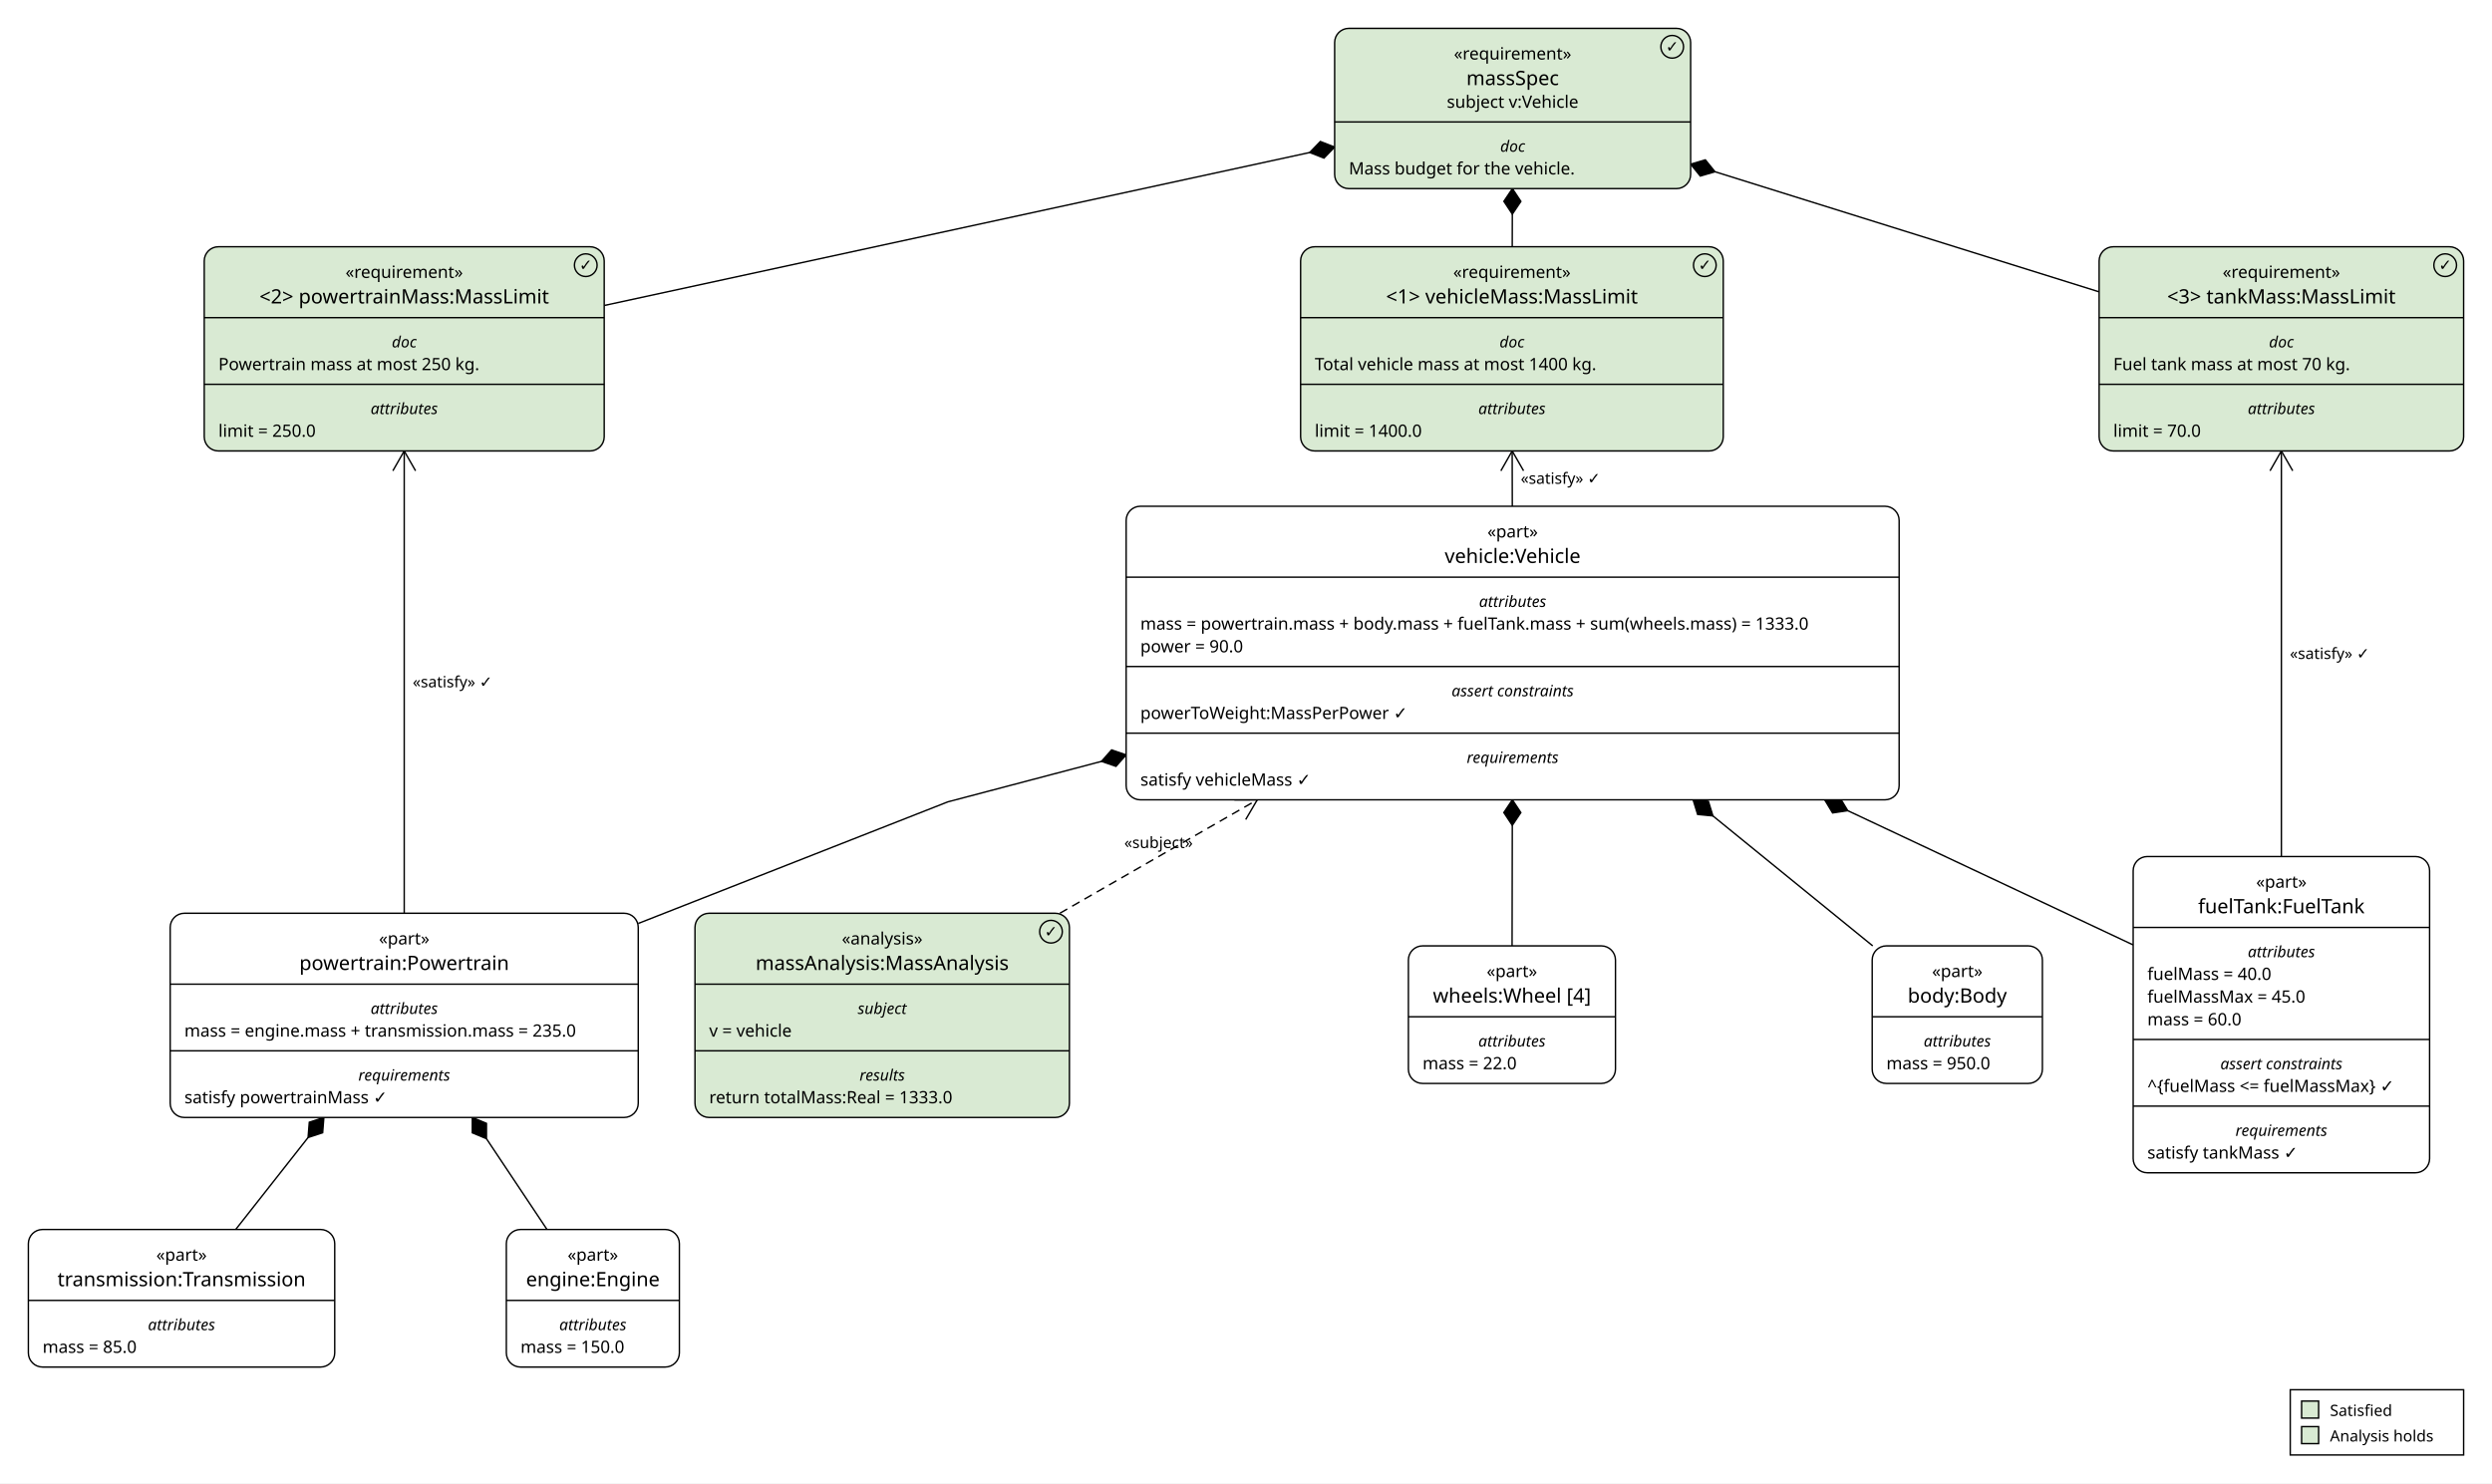
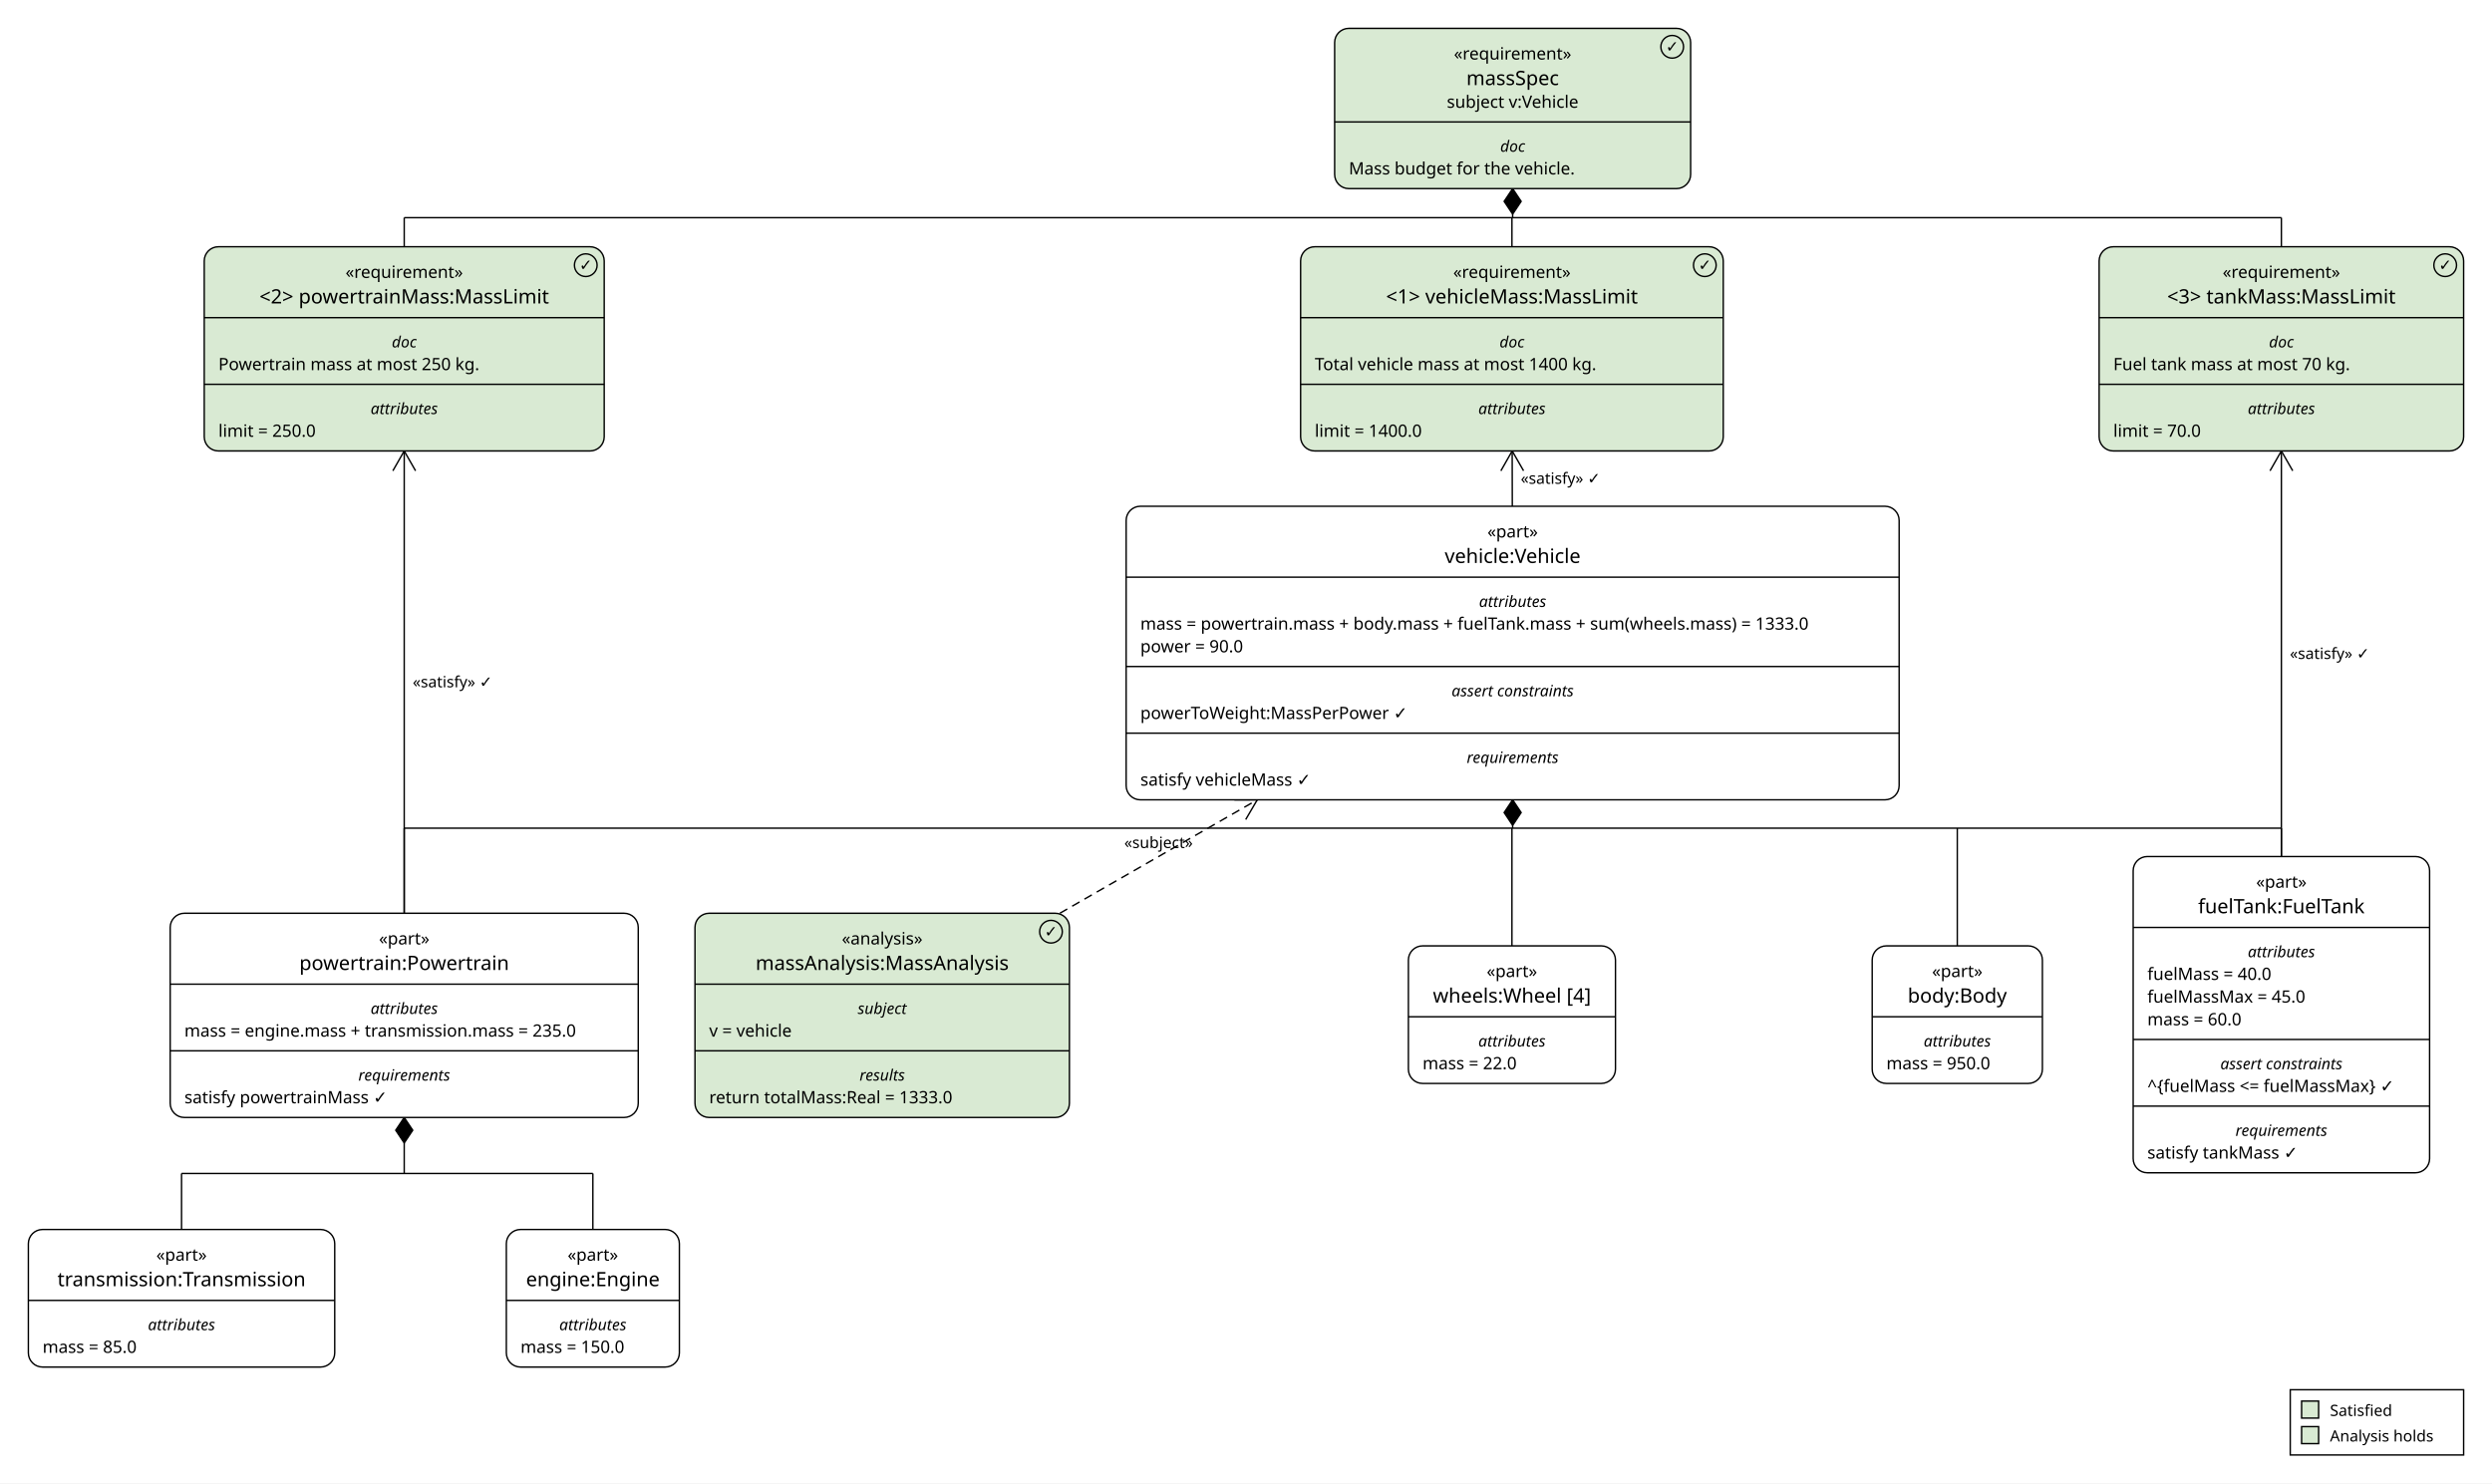
<svg xmlns="http://www.w3.org/2000/svg" width="1757" height="1046" viewBox="0 0 1757 1046" font-family="sans-serif">
  <rect x="0" y="0" width="1757" height="1046" fill="#ffffff" />
-   <polyline points="923.41,107.54 426,215.42" fill="none" stroke="#000000" />
-   <polygon points="941,103.72 930.93,99.76 923.41,107.54 933.48,111.49" fill="#000000" stroke="#000000" />
-   <polyline points="1209.18,121.12 1480,205.81" fill="none" stroke="#000000" />
-   <polygon points="1192,115.75 1198.8,124.16 1209.18,121.12 1202.38,112.71" fill="#000000" stroke="#000000" />
-   <polyline points="1066.28,151 1066.21,174" fill="none" stroke="#000000" />
-   <polygon points="1066.33,133 1060.31,141.98 1066.28,151 1072.31,142.02" fill="#000000" stroke="#000000" />
-   <polyline points="1207.71,575.36 1320.37,667" fill="none" stroke="#000000" />
-   <polygon points="1193.74,564 1196.94,574.33 1207.71,575.36 1204.51,565.02" fill="#000000" stroke="#000000" />
-   <polyline points="1302.78,571.66 1504,666.33" fill="none" stroke="#000000" />
-   <polygon points="1286.49,564 1292.08,573.26 1302.78,571.66 1297.19,562.4" fill="#000000" stroke="#000000" />
-   <polyline points="776.59,536.9 668.29,565.44 450,651.19" fill="none" stroke="#000000" />
-   <polygon points="794,532.31 783.77,528.8 776.59,536.9 786.83,540.41" fill="#000000" stroke="#000000" />
-   <polyline points="342.98,802.98 385.67,867" fill="none" stroke="#000000" />
-   <polygon points="333,788 333,798.82 342.98,802.98 342.98,792.16" fill="#000000" stroke="#000000" />
-   <polyline points="217.21,802.15 166.17,867" fill="none" stroke="#000000" />
-   <polygon points="228.34,788 218.06,791.36 217.21,802.15 227.49,798.78" fill="#000000" stroke="#000000" />
-   <polyline points="1066.26,582 1066.1,667" fill="none" stroke="#000000" />
-   <polygon points="1066.3,564 1060.28,572.99 1066.26,582 1072.28,573.01" fill="#000000" stroke="#000000" />
+   <polygon points="1066.5,133 1060.5,142 1066.5,151 1072.5,142" fill="#000000" stroke="#000000" />
+   <polyline points="1066.5,151 1066.5,153.5" fill="none" stroke="#000000" />
+   <polyline points="285,153.5 1608.5,153.5" fill="none" stroke="#000000" />
+   <polygon points="1066.5,564 1060.5,573 1066.5,582 1072.5,573" fill="#000000" stroke="#000000" />
+   <polyline points="1066.5,582 1066.5,584" fill="none" stroke="#000000" />
+   <polyline points="285,584 1608.5,584" fill="none" stroke="#000000" />
+   <polygon points="285,788 279,797 285,806 291,797" fill="#000000" stroke="#000000" />
+   <polyline points="285,806 285,827.5" fill="none" stroke="#000000" />
+   <polyline points="128,827.5 418,827.5" fill="none" stroke="#000000" />
+   <polyline points="285,153.5 285,174" fill="none" stroke="#000000" />
+   <polyline points="1608.5,153.5 1608.5,174" fill="none" stroke="#000000" />
+   <polyline points="1066,153.5 1066,174" fill="none" stroke="#000000" />
+   <polyline points="1380,584 1380,667" fill="none" stroke="#000000" />
+   <polyline points="1608.5,584 1608.5,604" fill="none" stroke="#000000" />
+   <polyline points="285,584 285,644" fill="none" stroke="#000000" />
+   <polyline points="418,827.5 418,867" fill="none" stroke="#000000" />
+   <polyline points="128,827.5 128,867" fill="none" stroke="#000000" />
+   <polyline points="1066,584 1066,667" fill="none" stroke="#000000" />
  <polyline points="747.26,644 886.44,564" fill="none" stroke="#000000" stroke-dasharray="6 4" />
  <polyline points="878.29,577.91 886.44,564 870.31,564.04" fill="none" stroke="#000000" />
  <text x="816.85" y="598" text-anchor="middle" font-size="11">«subject»</text>
  <polyline points="1066.26,357 1066.17,318" fill="none" stroke="#000000" />
  <polyline points="1074.2,331.98 1066.17,318 1058.2,332.02" fill="none" stroke="#000000" />
  <text x="1072.21" y="341.17" text-anchor="start" font-size="11">«satisfy» ✓</text>
  <polyline points="285,644 285,318" fill="none" stroke="#000000" />
  <polyline points="293,332 285,318 277,332" fill="none" stroke="#000000" />
  <text x="291" y="484.67" text-anchor="start" font-size="11">«satisfy» ✓</text>
  <polyline points="1608.5,604 1608.5,318" fill="none" stroke="#000000" />
  <polyline points="1616.5,332 1608.5,318 1600.5,332" fill="none" stroke="#000000" />
  <text x="1614.5" y="464.67" text-anchor="start" font-size="11">«satisfy» ✓</text>
  <rect x="490" y="644" width="264" height="144" rx="10" fill="#d9ead3" stroke="#000000" />
  <text x="622" y="666" text-anchor="middle" font-size="12">«analysis»</text>
  <text x="622" y="684" text-anchor="middle" font-size="14">massAnalysis:MassAnalysis</text>
  <rect x="733" y="649" width="16" height="16" rx="8" fill="none" stroke="#000000" />
  <text x="741" y="660.67" text-anchor="middle" font-size="11">✓</text>
  <polyline points="490,694 754,694" fill="none" stroke="#000000" />
  <text x="622" y="715" text-anchor="middle" font-size="11" font-style="italic">subject</text>
  <text x="500" y="731" text-anchor="start" font-size="12">v = vehicle</text>
  <polyline points="490,741 754,741" fill="none" stroke="#000000" />
  <text x="622" y="762" text-anchor="middle" font-size="11" font-style="italic">results</text>
  <text x="500" y="778" text-anchor="start" font-size="12">return totalMass:Real = 1333.0</text>
  <rect x="941" y="20" width="251" height="113" rx="10" fill="#d9ead3" stroke="#000000" />
  <text x="1066.5" y="42" text-anchor="middle" font-size="12">«requirement»</text>
  <text x="1066.5" y="60" text-anchor="middle" font-size="14">massSpec</text>
  <text x="1066.5" y="76" text-anchor="middle" font-size="12">subject v:Vehicle</text>
  <rect x="1171" y="25" width="16" height="16" rx="8" fill="none" stroke="#000000" />
  <text x="1179" y="36.67" text-anchor="middle" font-size="11">✓</text>
  <polyline points="941,86 1192,86" fill="none" stroke="#000000" />
  <text x="1066.5" y="107" text-anchor="middle" font-size="11" font-style="italic">doc</text>
  <text x="951" y="123" text-anchor="start" font-size="12">Mass budget for the vehicle.</text>
  <rect x="144" y="174" width="282" height="144" rx="10" fill="#d9ead3" stroke="#000000" />
  <text x="285" y="196" text-anchor="middle" font-size="12">«requirement»</text>
  <text x="285" y="214" text-anchor="middle" font-size="14">&lt;2&gt; powertrainMass:MassLimit</text>
  <rect x="405" y="179" width="16" height="16" rx="8" fill="none" stroke="#000000" />
  <text x="413" y="190.67" text-anchor="middle" font-size="11">✓</text>
  <polyline points="144,224 426,224" fill="none" stroke="#000000" />
  <text x="285" y="245" text-anchor="middle" font-size="11" font-style="italic">doc</text>
  <text x="154" y="261" text-anchor="start" font-size="12">Powertrain mass at most 250 kg.</text>
  <polyline points="144,271 426,271" fill="none" stroke="#000000" />
  <text x="285" y="292" text-anchor="middle" font-size="11" font-style="italic">attributes</text>
  <text x="154" y="308" text-anchor="start" font-size="12">limit = 250.0</text>
  <rect x="1480" y="174" width="257" height="144" rx="10" fill="#d9ead3" stroke="#000000" />
  <text x="1608.5" y="196" text-anchor="middle" font-size="12">«requirement»</text>
  <text x="1608.5" y="214" text-anchor="middle" font-size="14">&lt;3&gt; tankMass:MassLimit</text>
  <rect x="1716" y="179" width="16" height="16" rx="8" fill="none" stroke="#000000" />
  <text x="1724" y="190.67" text-anchor="middle" font-size="11">✓</text>
  <polyline points="1480,224 1737,224" fill="none" stroke="#000000" />
  <text x="1608.5" y="245" text-anchor="middle" font-size="11" font-style="italic">doc</text>
  <text x="1490" y="261" text-anchor="start" font-size="12">Fuel tank mass at most 70 kg.</text>
  <polyline points="1480,271 1737,271" fill="none" stroke="#000000" />
  <text x="1608.5" y="292" text-anchor="middle" font-size="11" font-style="italic">attributes</text>
  <text x="1490" y="308" text-anchor="start" font-size="12">limit = 70.0</text>
  <rect x="917" y="174" width="298" height="144" rx="10" fill="#d9ead3" stroke="#000000" />
  <text x="1066" y="196" text-anchor="middle" font-size="12">«requirement»</text>
  <text x="1066" y="214" text-anchor="middle" font-size="14">&lt;1&gt; vehicleMass:MassLimit</text>
  <rect x="1194" y="179" width="16" height="16" rx="8" fill="none" stroke="#000000" />
  <text x="1202" y="190.67" text-anchor="middle" font-size="11">✓</text>
  <polyline points="917,224 1215,224" fill="none" stroke="#000000" />
  <text x="1066" y="245" text-anchor="middle" font-size="11" font-style="italic">doc</text>
  <text x="927" y="261" text-anchor="start" font-size="12">Total vehicle mass at most 1400 kg.</text>
  <polyline points="917,271 1215,271" fill="none" stroke="#000000" />
  <text x="1066" y="292" text-anchor="middle" font-size="11" font-style="italic">attributes</text>
  <text x="927" y="308" text-anchor="start" font-size="12">limit = 1400.0</text>
  <rect x="794" y="357" width="545" height="207" rx="10" fill="#ffffff" stroke="#000000" />
  <text x="1066.5" y="379" text-anchor="middle" font-size="12">«part»</text>
  <text x="1066.5" y="397" text-anchor="middle" font-size="14">vehicle:Vehicle</text>
  <polyline points="794,407 1339,407" fill="none" stroke="#000000" />
  <text x="1066.5" y="428" text-anchor="middle" font-size="11" font-style="italic">attributes</text>
  <text x="804" y="444" text-anchor="start" font-size="12">mass = powertrain.mass + body.mass + fuelTank.mass + sum(wheels.mass) = 1333.0</text>
  <text x="804" y="460" text-anchor="start" font-size="12">power = 90.0</text>
  <polyline points="794,470 1339,470" fill="none" stroke="#000000" />
  <text x="1066.5" y="491" text-anchor="middle" font-size="11" font-style="italic">assert constraints</text>
  <text x="804" y="507" text-anchor="start" font-size="12">powerToWeight:MassPerPower ✓</text>
  <polyline points="794,517 1339,517" fill="none" stroke="#000000" />
  <text x="1066.5" y="538" text-anchor="middle" font-size="11" font-style="italic">requirements</text>
  <text x="804" y="554" text-anchor="start" font-size="12">satisfy vehicleMass ✓</text>
  <rect x="1320" y="667" width="120" height="97" rx="10" fill="#ffffff" stroke="#000000" />
  <text x="1380" y="689" text-anchor="middle" font-size="12">«part»</text>
  <text x="1380" y="707" text-anchor="middle" font-size="14">body:Body</text>
  <polyline points="1320,717 1440,717" fill="none" stroke="#000000" />
  <text x="1380" y="738" text-anchor="middle" font-size="11" font-style="italic">attributes</text>
  <text x="1330" y="754" text-anchor="start" font-size="12">mass = 950.0</text>
  <rect x="1504" y="604" width="209" height="223" rx="10" fill="#ffffff" stroke="#000000" />
  <text x="1608.5" y="626" text-anchor="middle" font-size="12">«part»</text>
  <text x="1608.5" y="644" text-anchor="middle" font-size="14">fuelTank:FuelTank</text>
  <polyline points="1504,654 1713,654" fill="none" stroke="#000000" />
  <text x="1608.5" y="675" text-anchor="middle" font-size="11" font-style="italic">attributes</text>
  <text x="1514" y="691" text-anchor="start" font-size="12">fuelMass = 40.0</text>
  <text x="1514" y="707" text-anchor="start" font-size="12">fuelMassMax = 45.0</text>
  <text x="1514" y="723" text-anchor="start" font-size="12">mass = 60.0</text>
  <polyline points="1504,733 1713,733" fill="none" stroke="#000000" />
  <text x="1608.5" y="754" text-anchor="middle" font-size="11" font-style="italic">assert constraints</text>
  <text x="1514" y="770" text-anchor="start" font-size="12">^{fuelMass &lt;= fuelMassMax} ✓</text>
  <polyline points="1504,780 1713,780" fill="none" stroke="#000000" />
  <text x="1608.5" y="801" text-anchor="middle" font-size="11" font-style="italic">requirements</text>
  <text x="1514" y="817" text-anchor="start" font-size="12">satisfy tankMass ✓</text>
  <rect x="120" y="644" width="330" height="144" rx="10" fill="#ffffff" stroke="#000000" />
  <text x="285" y="666" text-anchor="middle" font-size="12">«part»</text>
  <text x="285" y="684" text-anchor="middle" font-size="14">powertrain:Powertrain</text>
  <polyline points="120,694 450,694" fill="none" stroke="#000000" />
  <text x="285" y="715" text-anchor="middle" font-size="11" font-style="italic">attributes</text>
  <text x="130" y="731" text-anchor="start" font-size="12">mass = engine.mass + transmission.mass = 235.0</text>
  <polyline points="120,741 450,741" fill="none" stroke="#000000" />
  <text x="285" y="762" text-anchor="middle" font-size="11" font-style="italic">requirements</text>
  <text x="130" y="778" text-anchor="start" font-size="12">satisfy powertrainMass ✓</text>
  <rect x="357" y="867" width="122" height="97" rx="10" fill="#ffffff" stroke="#000000" />
  <text x="418" y="889" text-anchor="middle" font-size="12">«part»</text>
  <text x="418" y="907" text-anchor="middle" font-size="14">engine:Engine</text>
  <polyline points="357,917 479,917" fill="none" stroke="#000000" />
  <text x="418" y="938" text-anchor="middle" font-size="11" font-style="italic">attributes</text>
  <text x="367" y="954" text-anchor="start" font-size="12">mass = 150.0</text>
  <rect x="20" y="867" width="216" height="97" rx="10" fill="#ffffff" stroke="#000000" />
  <text x="128" y="889" text-anchor="middle" font-size="12">«part»</text>
  <text x="128" y="907" text-anchor="middle" font-size="14">transmission:Transmission</text>
  <polyline points="20,917 236,917" fill="none" stroke="#000000" />
  <text x="128" y="938" text-anchor="middle" font-size="11" font-style="italic">attributes</text>
  <text x="30" y="954" text-anchor="start" font-size="12">mass = 85.0</text>
  <rect x="993" y="667" width="146" height="97" rx="10" fill="#ffffff" stroke="#000000" />
  <text x="1066" y="689" text-anchor="middle" font-size="12">«part»</text>
  <text x="1066" y="707" text-anchor="middle" font-size="14">wheels:Wheel [4]</text>
  <polyline points="993,717 1139,717" fill="none" stroke="#000000" />
  <text x="1066" y="738" text-anchor="middle" font-size="11" font-style="italic">attributes</text>
  <text x="1003" y="754" text-anchor="start" font-size="12">mass = 22.0</text>
  <rect x="1614.76" y="980" width="122.24" height="46" fill="#ffffff" stroke="#000000" />
  <rect x="1622.76" y="988" width="12" height="12" fill="#d9ead3" stroke="#000000" />
  <text x="1642.76" y="998.5" text-anchor="start" font-size="11">Satisfied</text>
  <rect x="1622.76" y="1006" width="12" height="12" fill="#d9ead3" stroke="#000000" />
  <text x="1642.76" y="1016.5" text-anchor="start" font-size="11">Analysis holds</text>
</svg>
